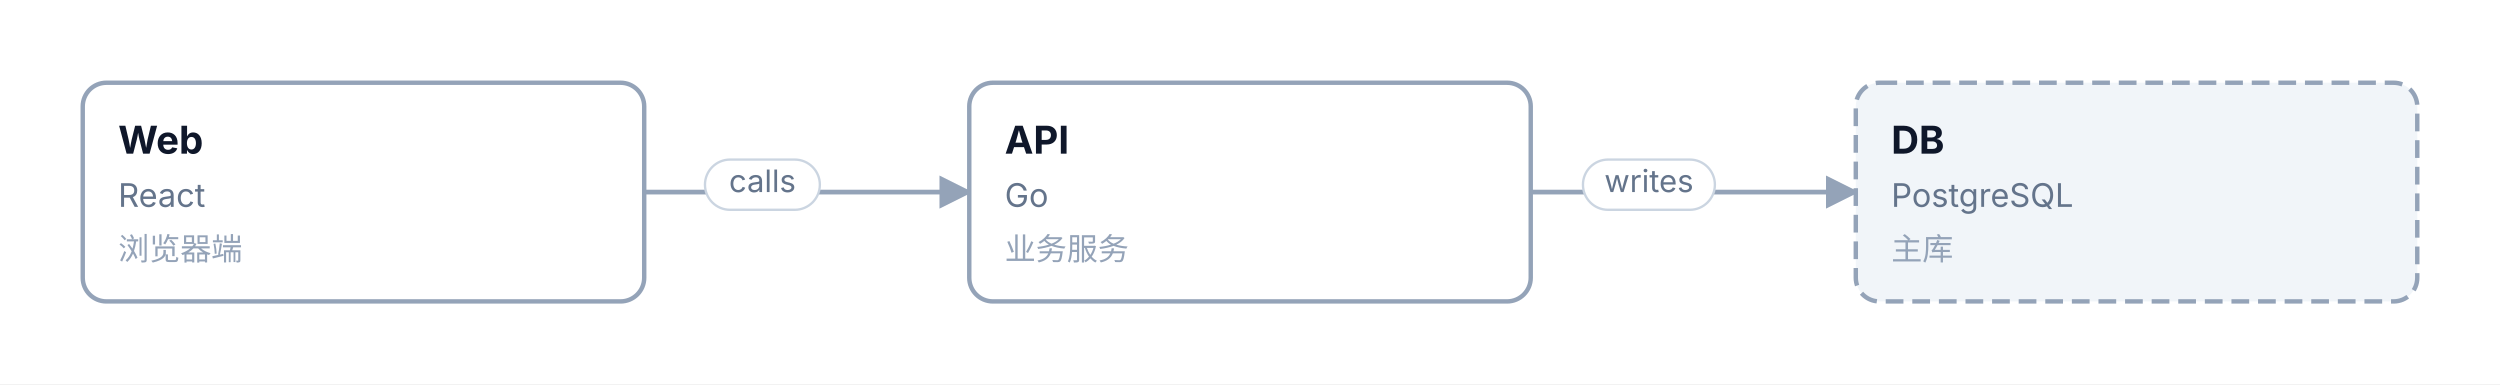
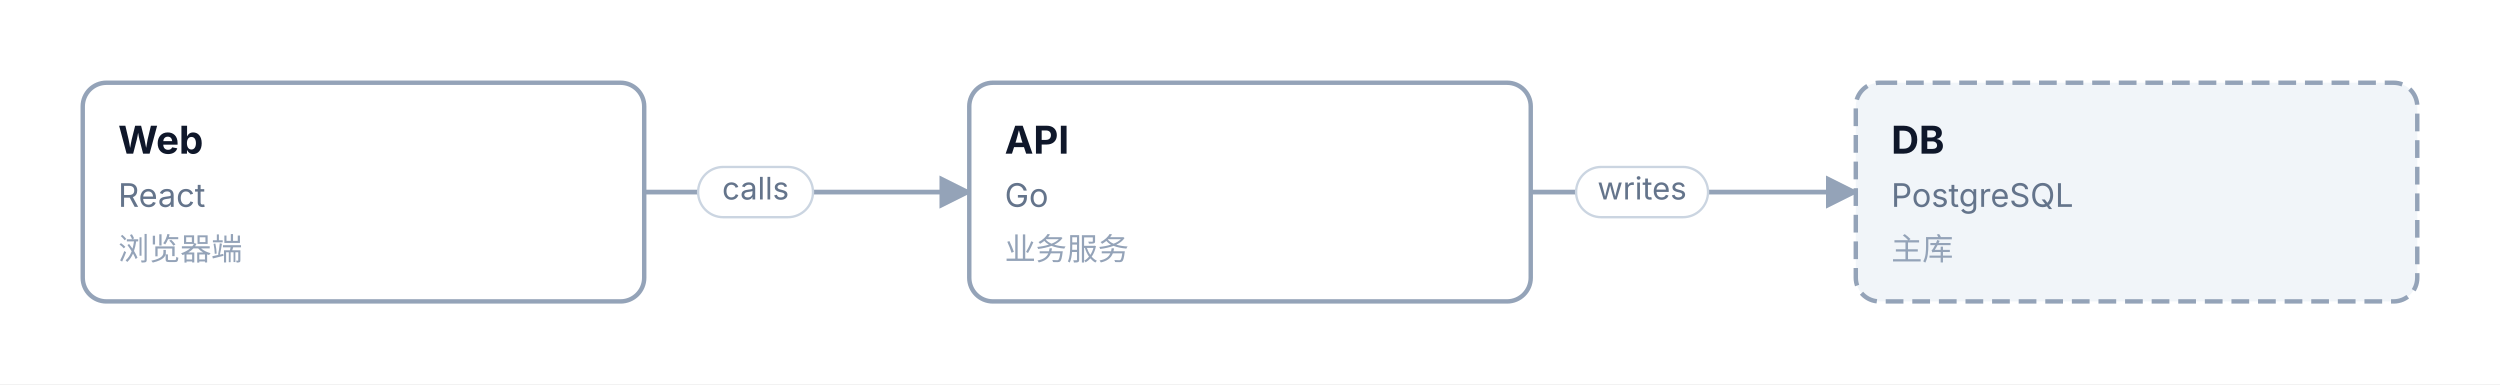
<svg xmlns="http://www.w3.org/2000/svg" width="846" height="130" viewBox="0 0 846 130" role="img" aria-labelledby="cvn-title cvn-desc" font-family="-apple-system, BlinkMacSystemFont, 'Segoe UI', 'PingFang SC', 'Microsoft YaHei', sans-serif">
  <defs>
    <marker id="cvn-arrow" viewBox="0 0 10 10" refX="9" refY="5" markerWidth="7" markerHeight="7" orient="auto-start-reverse">
      <path d="M0,0 L10,5 L0,10 z" fill="#94a3b8" />
    </marker>
  </defs>
  <rect x="0" y="0" width="846" height="130" fill="#ffffff" />
  <g class="edge" data-id="r.w-a">
-     <path d="M218 65 L238 65 L259 65 L308 65 L328 65" fill="none" stroke="transparent" stroke-width="10" pointer-events="stroke" />
-     <path d="M218 65 L238 65 L259 65 L308 65 L328 65" fill="none" stroke="#94a3b8" stroke-width="1.6" marker-end="url(#cvn-arrow)" />
+     <path d="M218 65 L238 65 L308 65 L328 65" fill="none" stroke="transparent" stroke-width="10" pointer-events="stroke" />
+     <path d="M218 65 L238 65 L308 65 L328 65" fill="none" stroke="#94a3b8" stroke-width="1.6" marker-end="url(#cvn-arrow)" />
  </g>
  <g class="edge" data-id="r.a-d">
-     <path d="M518 65 L538 65 L559 65 L608 65 L628 65" fill="none" stroke="transparent" stroke-width="10" pointer-events="stroke" />
-     <path d="M518 65 L538 65 L559 65 L608 65 L628 65" fill="none" stroke="#94a3b8" stroke-width="1.6" marker-end="url(#cvn-arrow)" />
+     <path d="M518 65 L538 65 L608 65 L628 65" fill="none" stroke="transparent" stroke-width="10" pointer-events="stroke" />
+     <path d="M518 65 L538 65 L608 65 L628 65" fill="none" stroke="#94a3b8" stroke-width="1.6" marker-end="url(#cvn-arrow)" />
  </g>
-   <rect class="edge-label-bg" x="238.56" y="54" width="38.88" height="17" rx="8.5" fill="#ffffff" stroke="#cbd5e1" stroke-width="0.8" />
-   <text class="edge-label" x="258" y="65" text-anchor="middle" font-size="10.5" fill="#64748b">calls</text>
-   <rect class="edge-label-bg" x="535.67" y="54" width="44.65" height="17" rx="8.5" fill="#ffffff" stroke="#cbd5e1" stroke-width="0.8" />
-   <text class="edge-label" x="558" y="65" text-anchor="middle" font-size="10.5" fill="#64748b">writes</text>
+   <rect class="edge-label-bg" x="236.24" y="56.5" width="38.88" height="17" rx="8.5" fill="#ffffff" stroke="#cbd5e1" stroke-width="0.8" />
+   <text class="edge-label" x="255.68" y="67.5" text-anchor="middle" font-size="10.5" fill="#64748b">calls</text>
+   <rect class="edge-label-bg" x="533.35" y="56.5" width="44.65" height="17" rx="8.5" fill="#ffffff" stroke="#cbd5e1" stroke-width="0.8" />
+   <text class="edge-label" x="555.67" y="67.5" text-anchor="middle" font-size="10.5" fill="#64748b">writes</text>
  <g class="node kind-container" data-id="e.web">
    <rect x="28" y="28" width="190" height="74" rx="8" fill="#ffffff" stroke="#94a3b8" stroke-width="1.5" />
    <text x="40" y="52" font-size="13" font-weight="650" fill="#0f172a">Web</text>
    <text x="40" y="70" font-size="11" fill="#64748b">React</text>
    <text x="40" y="88" font-size="10.5" fill="#94a3b8">浏览器端</text>
  </g>
  <g class="node kind-container" data-id="e.api">
    <rect x="328" y="28" width="190" height="74" rx="8" fill="#ffffff" stroke="#94a3b8" stroke-width="1.5" />
    <text x="340" y="52" font-size="13" font-weight="650" fill="#0f172a">API</text>
    <text x="340" y="70" font-size="11" fill="#64748b">Go</text>
    <text x="340" y="88" font-size="10.5" fill="#94a3b8">业务服务</text>
  </g>
  <g class="node kind-datastore" data-id="e.db">
    <rect x="628" y="28" width="190" height="74" rx="8" fill="#f1f5f9" stroke="#94a3b8" stroke-width="1.5" stroke-dasharray="6 3" />
    <text x="640" y="52" font-size="13" font-weight="650" fill="#0f172a">DB</text>
    <text x="640" y="70" font-size="11" fill="#64748b">PostgreSQL</text>
    <text x="640" y="88" font-size="10.5" fill="#94a3b8">主库</text>
  </g>
</svg>
